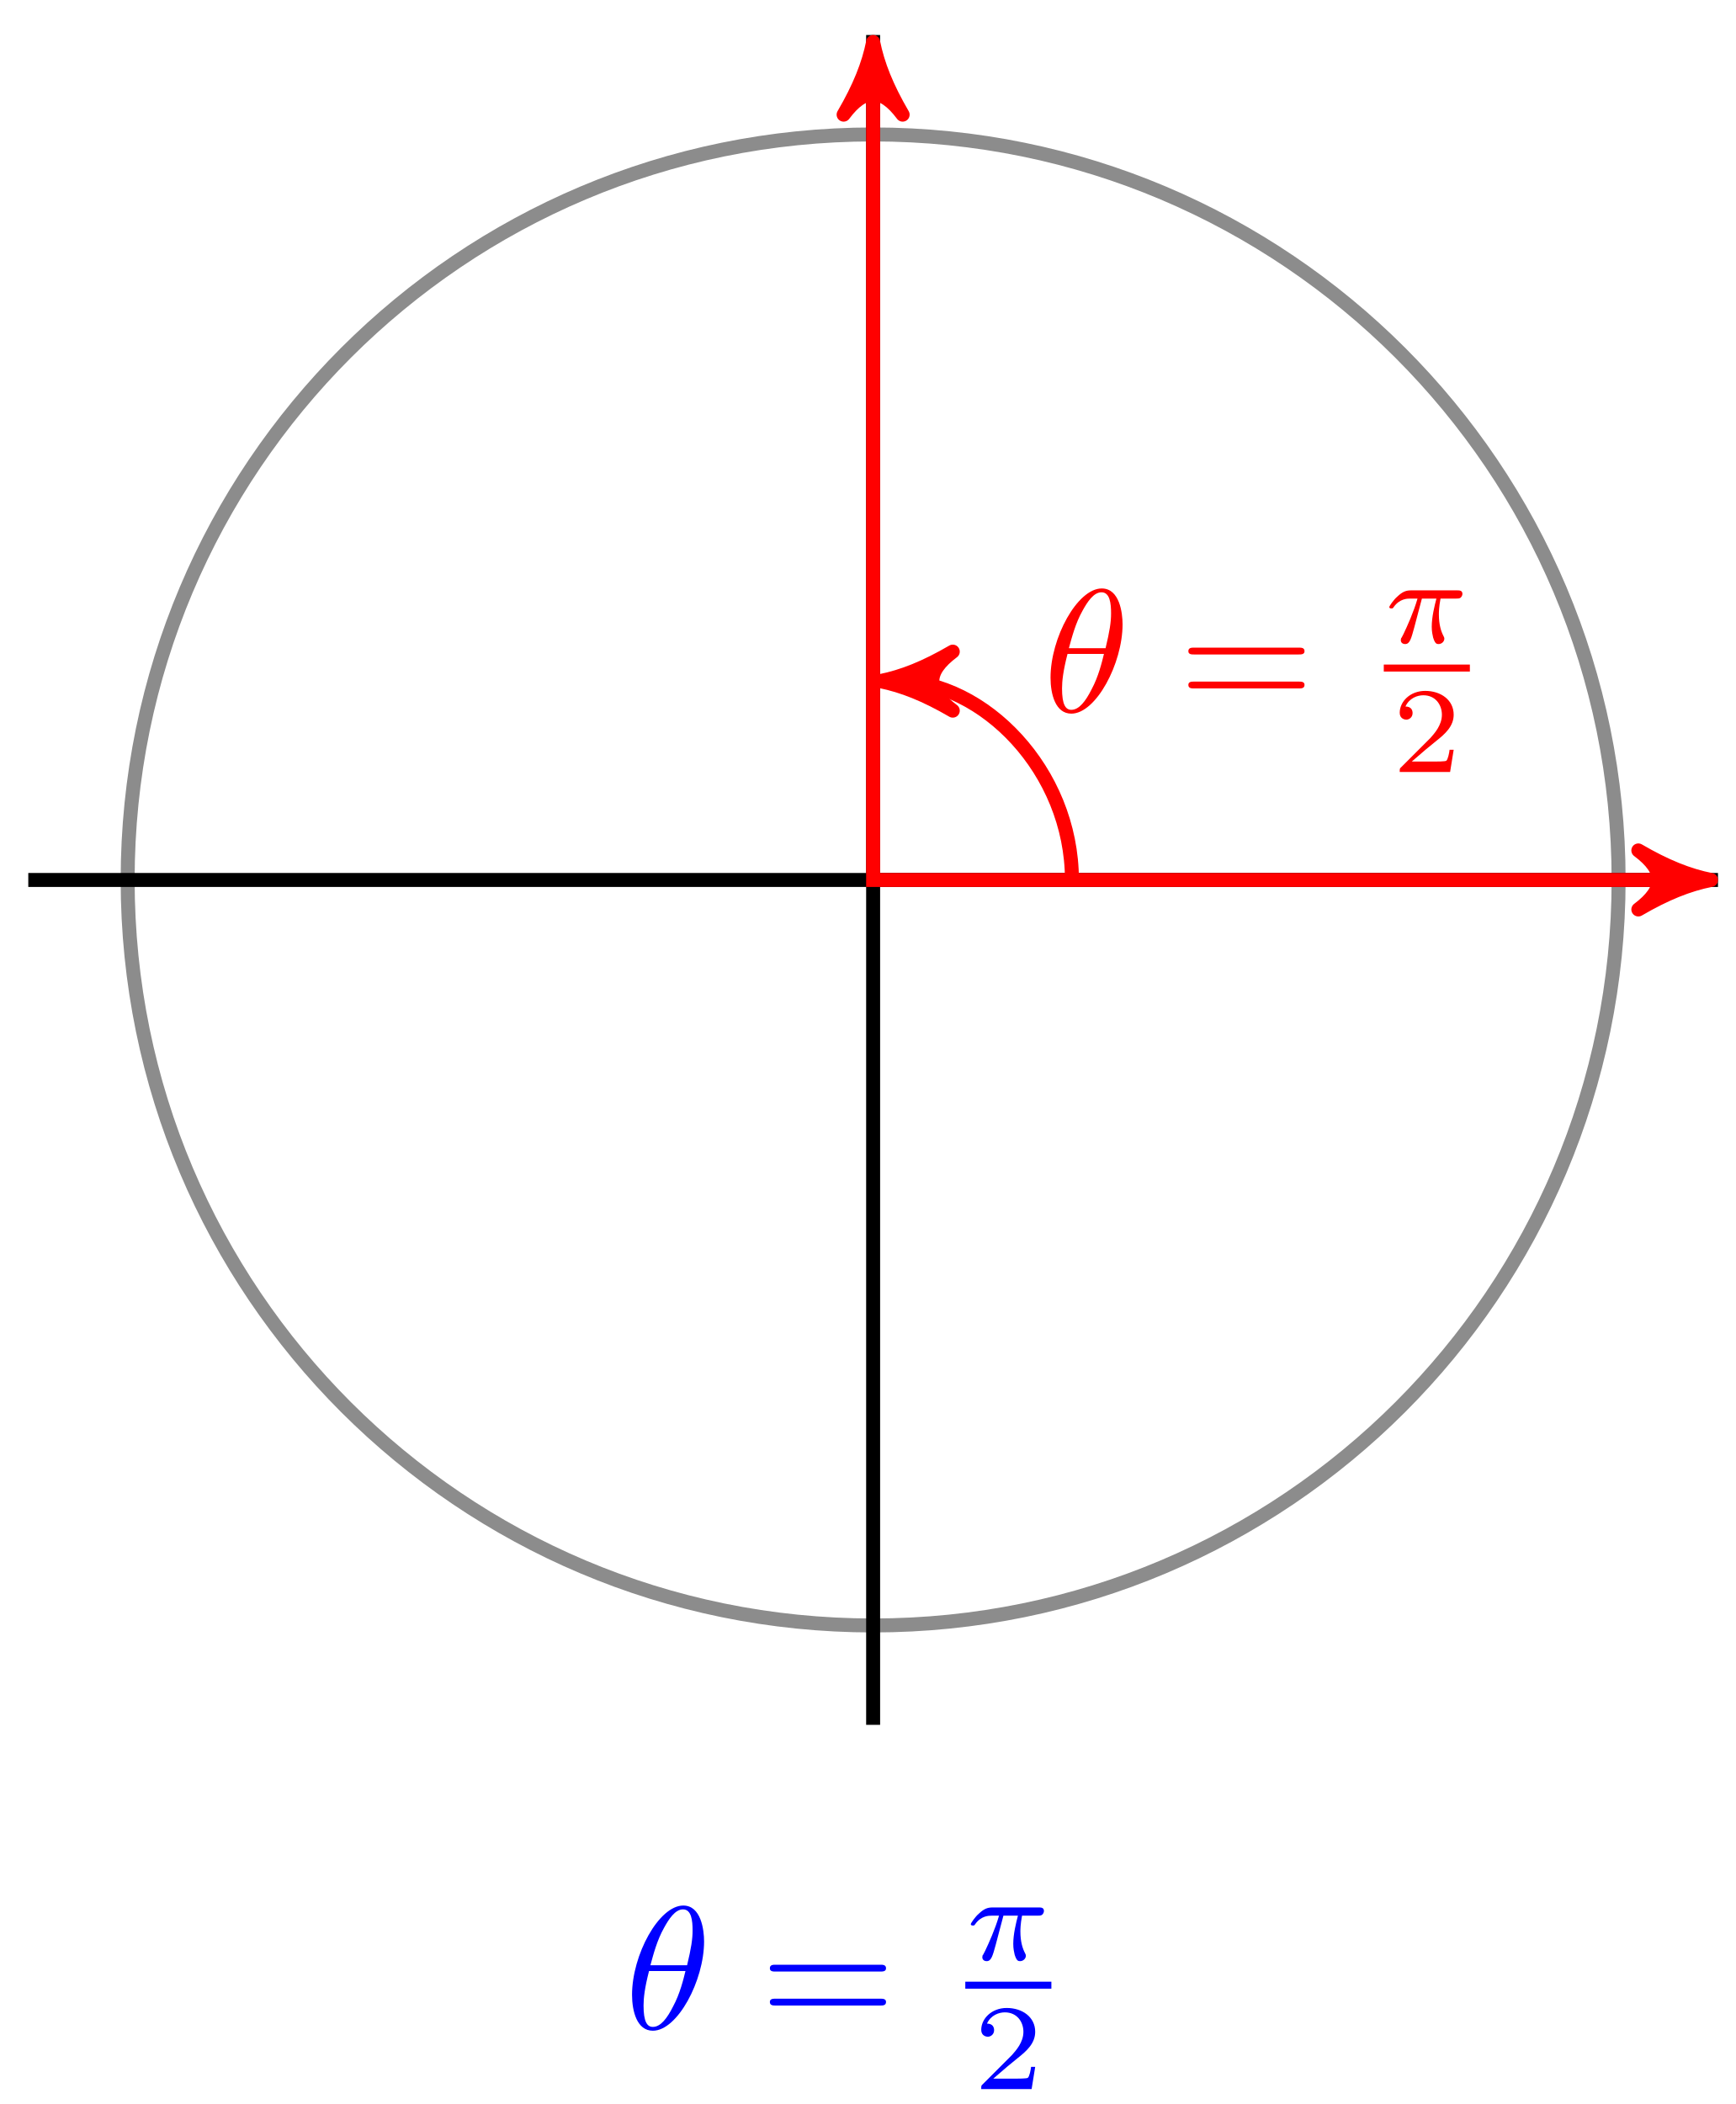
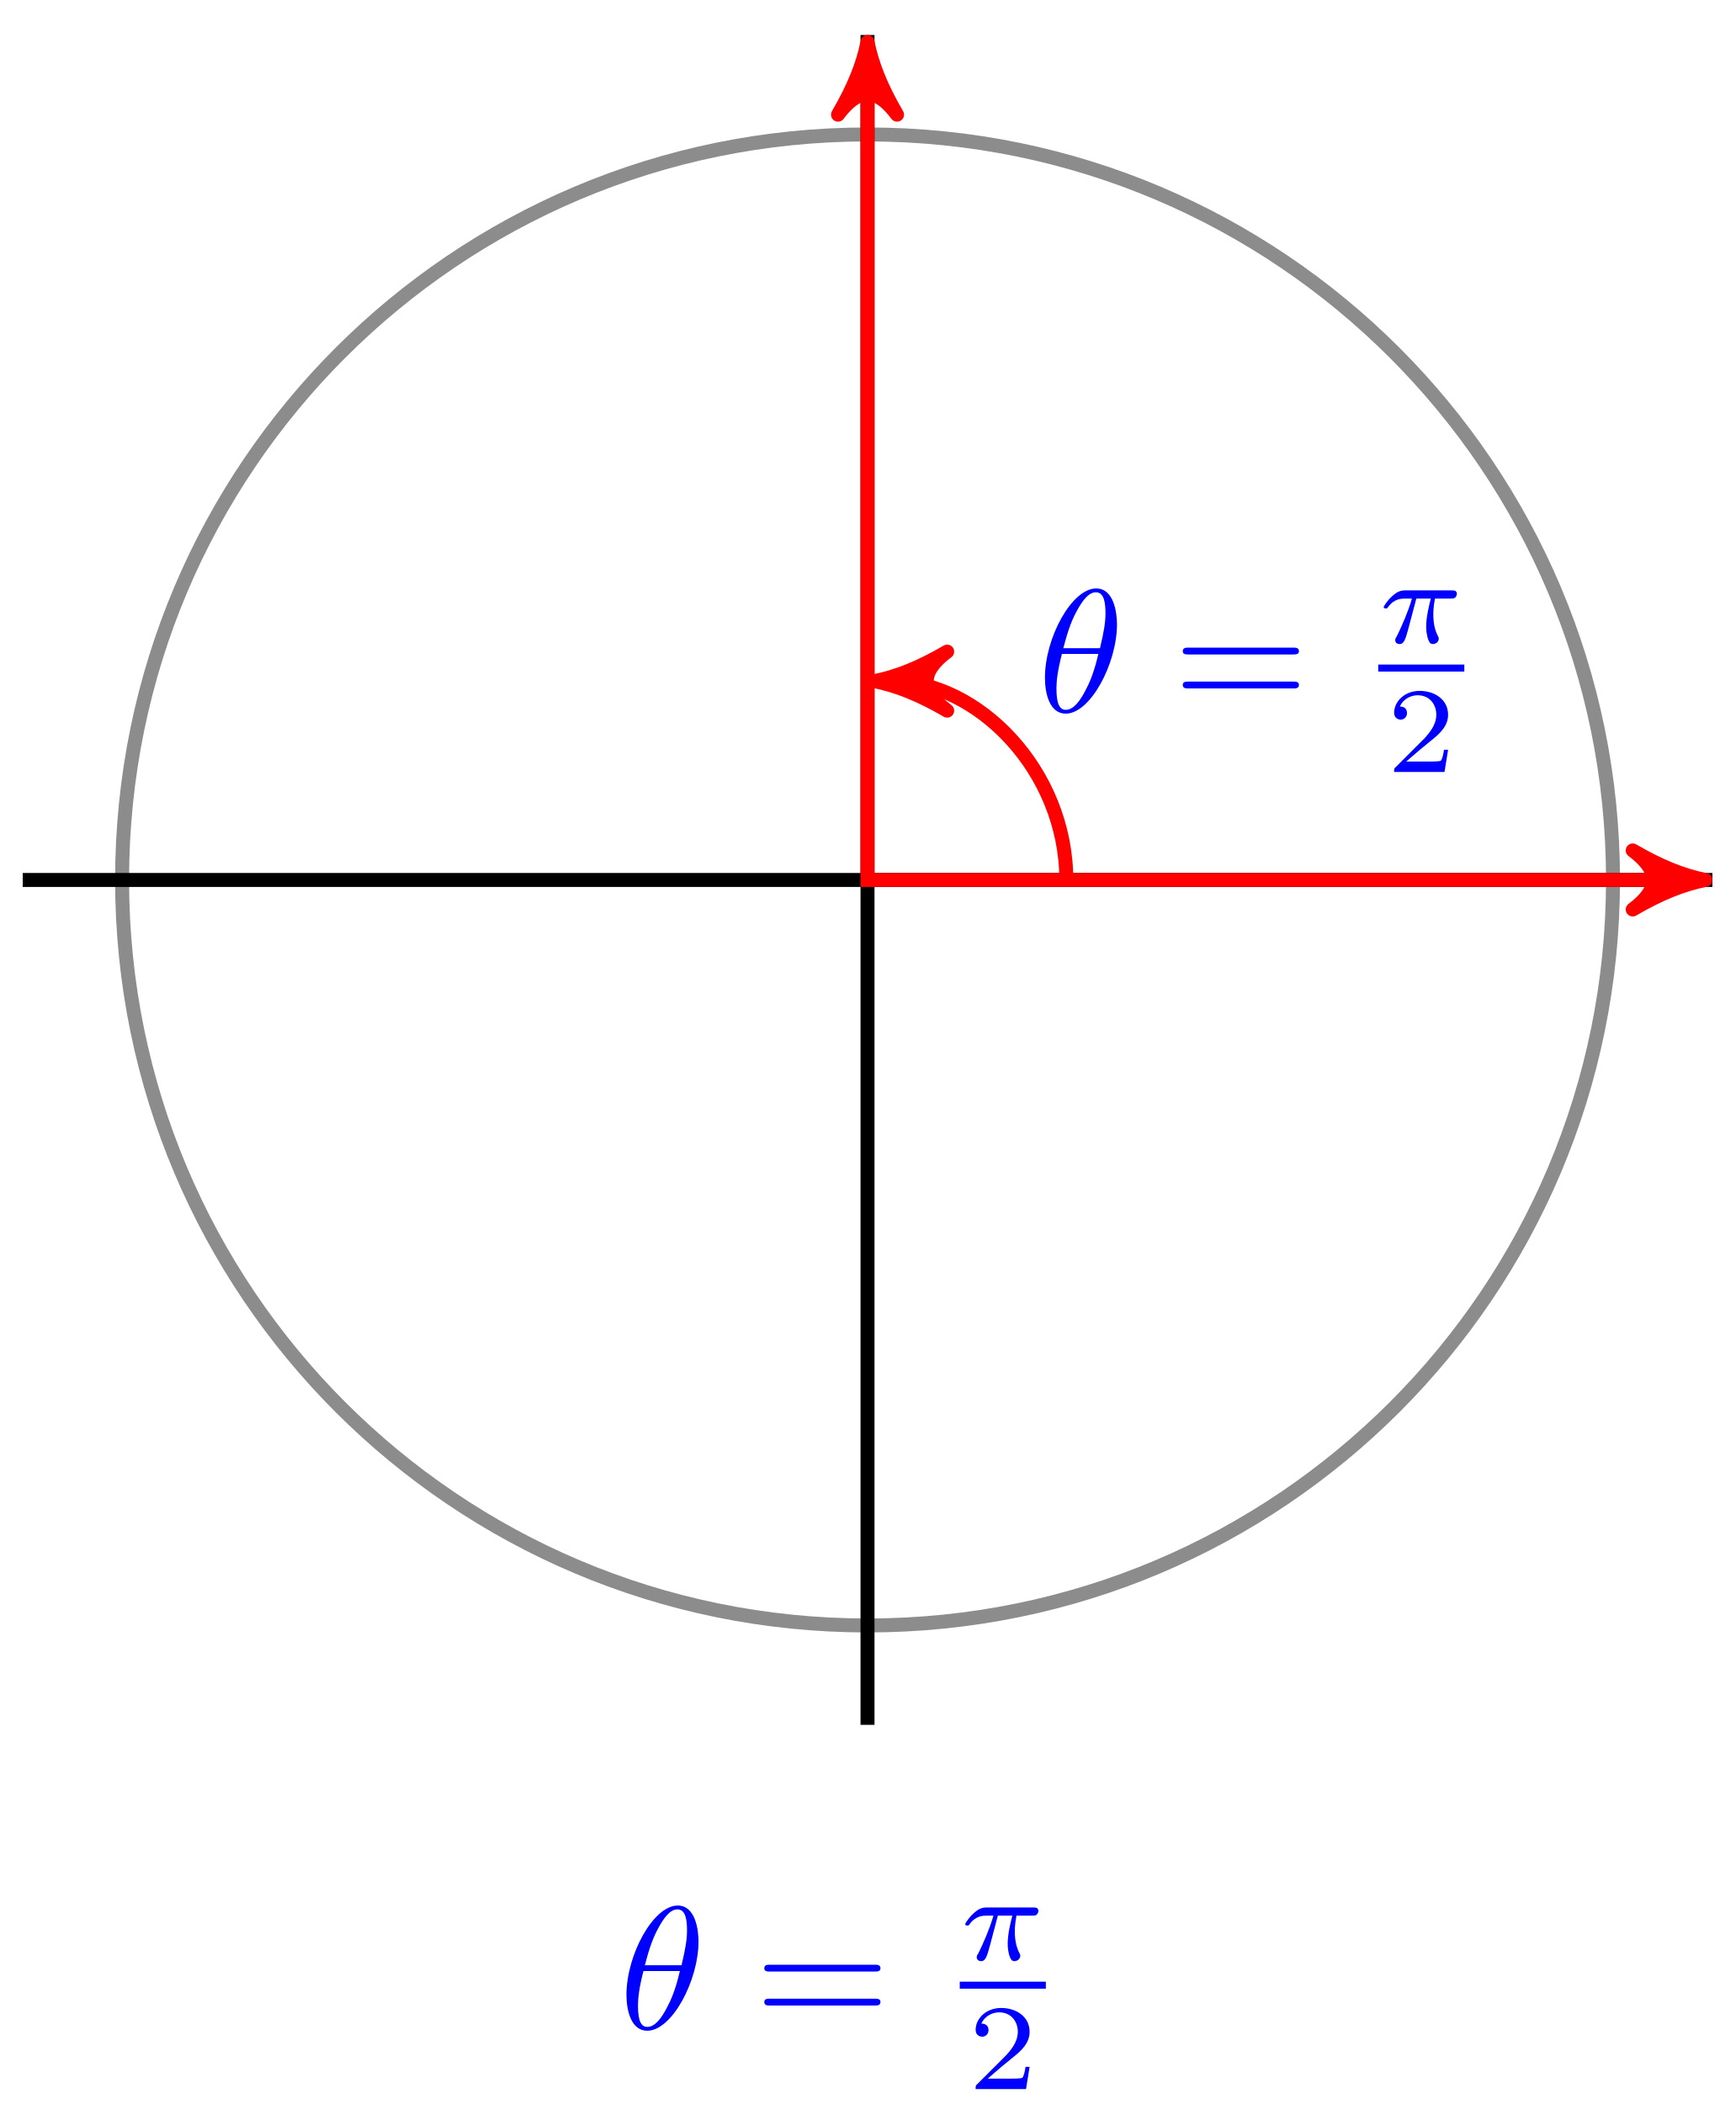
<svg xmlns="http://www.w3.org/2000/svg" xmlns:xlink="http://www.w3.org/1999/xlink" width="99pt" height="120pt" viewBox="0 0 99 120" version="1.1">
  <defs>
    <g>
      <symbol overflow="visible" id="glyph0-0">
        <path style="stroke:none;" d="" />
      </symbol>
      <symbol overflow="visible" id="glyph0-1">
        <path style="stroke:none;" d="M 4.531 -4.984 C 4.531 -5.641 4.359 -7.031 3.344 -7.031 C 1.953 -7.031 0.422 -4.219 0.422 -1.938 C 0.422 -1 0.703 0.109 1.609 0.109 C 3.016 0.109 4.531 -2.75 4.531 -4.984 Z M 1.469 -3.625 C 1.641 -4.25 1.844 -5.047 2.25 -5.766 C 2.516 -6.25 2.875 -6.812 3.328 -6.812 C 3.812 -6.812 3.875 -6.172 3.875 -5.609 C 3.875 -5.109 3.797 -4.609 3.562 -3.625 Z M 3.469 -3.297 C 3.359 -2.844 3.156 -2 2.766 -1.281 C 2.422 -0.594 2.047 -0.109 1.609 -0.109 C 1.281 -0.109 1.078 -0.406 1.078 -1.328 C 1.078 -1.75 1.141 -2.328 1.391 -3.297 Z M 3.469 -3.297 " />
      </symbol>
      <symbol overflow="visible" id="glyph1-0">
        <path style="stroke:none;" d="" />
      </symbol>
      <symbol overflow="visible" id="glyph1-1">
        <path style="stroke:none;" d="M 6.844 -3.266 C 7 -3.266 7.188 -3.266 7.188 -3.453 C 7.188 -3.656 7 -3.656 6.859 -3.656 L 0.891 -3.656 C 0.75 -3.656 0.562 -3.656 0.562 -3.453 C 0.562 -3.266 0.75 -3.266 0.891 -3.266 Z M 6.859 -1.328 C 7 -1.328 7.188 -1.328 7.188 -1.531 C 7.188 -1.719 7 -1.719 6.844 -1.719 L 0.891 -1.719 C 0.75 -1.719 0.562 -1.719 0.562 -1.531 C 0.562 -1.328 0.75 -1.328 0.891 -1.328 Z M 6.859 -1.328 " />
      </symbol>
      <symbol overflow="visible" id="glyph2-0">
        <path style="stroke:none;" d="" />
      </symbol>
      <symbol overflow="visible" id="glyph2-1">
        <path style="stroke:none;" d="M 2.172 -2.531 L 3 -2.531 C 2.891 -2.109 2.734 -1.484 2.734 -0.922 C 2.734 -0.641 2.781 -0.453 2.812 -0.312 C 2.922 0.047 3.016 0.062 3.125 0.062 C 3.297 0.062 3.453 -0.078 3.453 -0.25 C 3.453 -0.297 3.438 -0.328 3.406 -0.391 C 3.266 -0.656 3.141 -1.047 3.141 -1.625 C 3.141 -1.75 3.141 -2.031 3.234 -2.531 L 4.109 -2.531 C 4.234 -2.531 4.297 -2.531 4.375 -2.578 C 4.469 -2.656 4.484 -2.766 4.484 -2.797 C 4.484 -3 4.312 -3 4.188 -3 L 1.562 -3 C 1.281 -3 1.078 -2.938 0.766 -2.641 C 0.578 -2.484 0.312 -2.109 0.312 -2.047 C 0.312 -1.969 0.406 -1.969 0.438 -1.969 C 0.516 -1.969 0.516 -1.984 0.562 -2.047 C 0.906 -2.531 1.344 -2.531 1.5 -2.531 L 1.922 -2.531 C 1.703 -1.766 1.328 -0.938 1.125 -0.516 C 1.078 -0.438 1.016 -0.281 0.984 -0.266 C 0.984 -0.234 0.969 -0.203 0.969 -0.156 C 0.969 -0.047 1.047 0.062 1.219 0.062 C 1.484 0.062 1.562 -0.25 1.734 -0.875 Z M 2.172 -2.531 " />
      </symbol>
      <symbol overflow="visible" id="glyph3-0">
        <path style="stroke:none;" d="" />
      </symbol>
      <symbol overflow="visible" id="glyph3-1">
        <path style="stroke:none;" d="M 3.516 -1.266 L 3.281 -1.266 C 3.266 -1.109 3.188 -0.703 3.094 -0.641 C 3.047 -0.594 2.516 -0.594 2.406 -0.594 L 1.125 -0.594 C 1.859 -1.234 2.109 -1.438 2.516 -1.766 C 3.031 -2.172 3.516 -2.609 3.516 -3.266 C 3.516 -4.109 2.781 -4.625 1.891 -4.625 C 1.031 -4.625 0.438 -4.016 0.438 -3.375 C 0.438 -3.031 0.734 -2.984 0.812 -2.984 C 0.969 -2.984 1.172 -3.109 1.172 -3.359 C 1.172 -3.484 1.125 -3.734 0.766 -3.734 C 0.984 -4.219 1.453 -4.375 1.781 -4.375 C 2.484 -4.375 2.844 -3.828 2.844 -3.266 C 2.844 -2.656 2.406 -2.188 2.188 -1.938 L 0.516 -0.266 C 0.438 -0.203 0.438 -0.188 0.438 0 L 3.312 0 Z M 3.516 -1.266 " />
      </symbol>
    </g>
  </defs>
  <g id="surface1">
-     <path style="fill:none;stroke-width:0.797;stroke-linecap:butt;stroke-linejoin:miter;stroke:rgb(54.999%,54.999%,54.999%);stroke-opacity:1;stroke-miterlimit:10;" d="M 42.521 -0.001 C 42.521 23.484 23.483 42.519 -0 42.519 C -23.483 42.519 -42.521 23.484 -42.521 -0.001 C -42.521 -23.485 -23.483 -42.52 -0 -42.52 C 23.483 -42.52 42.521 -23.485 42.521 -0.001 Z M 42.521 -0.001 " transform="matrix(1.00005,0,0,-1,49.80474,50.187)" />
-     <path style="fill:none;stroke-width:0.797;stroke-linecap:butt;stroke-linejoin:miter;stroke:rgb(0%,0%,0%);stroke-opacity:1;stroke-miterlimit:10;" d="M -48.189 -0.001 L 48.189 -0.001 " transform="matrix(1.00005,0,0,-1,49.80474,50.187)" />
-     <path style="fill:none;stroke-width:0.797;stroke-linecap:butt;stroke-linejoin:miter;stroke:rgb(0%,0%,0%);stroke-opacity:1;stroke-miterlimit:10;" d="M -0 -48.188 L -0 48.191 " transform="matrix(1.00005,0,0,-1,49.80474,50.187)" />
-     <path style="fill:none;stroke-width:0.797;stroke-linecap:butt;stroke-linejoin:miter;stroke:rgb(100%,0%,0%);stroke-opacity:1;stroke-miterlimit:10;" d="M 11.339 -0.001 C 11.339 6.261 6.261 11.339 1.433 11.339 " transform="matrix(1.00005,0,0,-1,49.80474,50.187)" />
-     <path style="fill-rule:nonzero;fill:rgb(100%,0%,0%);fill-opacity:1;stroke-width:0.797;stroke-linecap:butt;stroke-linejoin:round;stroke:rgb(100%,0%,0%);stroke-opacity:1;stroke-miterlimit:10;" d="M 1.036 -0.001 C -0.261 0.261 -1.553 0.777 -3.108 1.683 C -1.553 0.519 -1.553 -0.516 -3.108 -1.684 C -1.553 -0.778 -0.261 -0.259 1.036 -0.001 Z M 1.036 -0.001 " transform="matrix(-1.00005,0,0,1,51.23941,38.84845)" />
-     <g style="fill:rgb(100%,0%,0%);fill-opacity:1;">
-       <use xlink:href="#glyph0-1" x="59.502" y="40.593" />
-     </g>
-     <g style="fill:rgb(100%,0%,0%);fill-opacity:1;">
-       <use xlink:href="#glyph1-1" x="67.224" y="40.593" />
-     </g>
-     <g style="fill:rgb(100%,0%,0%);fill-opacity:1;">
-       <use xlink:href="#glyph2-1" x="78.935" y="36.671" />
-     </g>
-     <path style="fill:none;stroke-width:0.399;stroke-linecap:butt;stroke-linejoin:miter;stroke:rgb(100%,0%,0%);stroke-opacity:1;stroke-miterlimit:10;" d="M 154.232 -31.696 L 159.142 -31.696 " transform="matrix(1.00005,0,0,-1,-75.30652,6.406)" />
-     <g style="fill:rgb(100%,0%,0%);fill-opacity:1;">
-       <use xlink:href="#glyph3-1" x="79.404" y="44.029" />
-     </g>
-     <path style="fill:none;stroke-width:0.797;stroke-linecap:butt;stroke-linejoin:miter;stroke:rgb(100%,0%,0%);stroke-opacity:1;stroke-miterlimit:10;" d="M 46.755 -0.001 L -0 -0.001 L -0 46.753 " transform="matrix(1.00005,0,0,-1,49.80474,50.187)" />
-     <path style="fill-rule:nonzero;fill:rgb(100%,0%,0%);fill-opacity:1;stroke-width:0.797;stroke-linecap:butt;stroke-linejoin:round;stroke:rgb(100%,0%,0%);stroke-opacity:1;stroke-miterlimit:10;" d="M 1.036 -0.001 C -0.257 0.257 -1.554 0.777 -3.109 1.683 C -1.554 0.519 -1.554 -0.516 -3.109 -1.684 C -1.554 -0.778 -0.257 -0.258 1.036 -0.001 Z M 1.036 -0.001 " transform="matrix(1.00005,0,0,-1,96.56195,50.187)" />
-     <path style="fill-rule:nonzero;fill:rgb(100%,0%,0%);fill-opacity:1;stroke-width:0.797;stroke-linecap:butt;stroke-linejoin:round;stroke:rgb(100%,0%,0%);stroke-opacity:1;stroke-miterlimit:10;" d="M 1.038 0 C -0.259 0.258 -1.552 0.777 -3.107 1.684 C -1.552 0.52 -1.552 -0.519 -3.107 -1.683 C -1.552 -0.777 -0.259 -0.258 1.038 0 Z M 1.038 0 " transform="matrix(0,-1,-1.00005,0,49.80474,3.43213)" />
+     <path style="fill:none;stroke-width:0.797;stroke-linecap:butt;stroke-linejoin:miter;stroke:rgb(54.999%,54.999%,54.999%);stroke-opacity:1;stroke-miterlimit:10;" d="M 42.521 -0.001 C 42.521 23.484 23.482 42.519 -0.002 42.519 C -23.485 42.519 -42.52 23.484 -42.52 -0.001 C -42.52 -23.485 -23.485 -42.52 -0.002 -42.52 C 23.482 -42.52 42.521 -23.485 42.521 -0.001 Z M 42.521 -0.001 " transform="matrix(1.00003,0,0,-1,49.48595,50.187)" />
+     <path style="fill:none;stroke-width:0.797;stroke-linecap:butt;stroke-linejoin:miter;stroke:rgb(0%,0%,0%);stroke-opacity:1;stroke-miterlimit:10;" d="M -48.188 -0.001 L 48.188 -0.001 " transform="matrix(1.00003,0,0,-1,49.48595,50.187)" />
+     <path style="fill:none;stroke-width:0.797;stroke-linecap:butt;stroke-linejoin:miter;stroke:rgb(0%,0%,0%);stroke-opacity:1;stroke-miterlimit:10;" d="M -0.002 -48.188 L -0.002 48.191 " transform="matrix(1.00003,0,0,-1,49.48595,50.187)" />
+     <path style="fill:none;stroke-width:0.797;stroke-linecap:butt;stroke-linejoin:miter;stroke:rgb(100%,0%,0%);stroke-opacity:1;stroke-miterlimit:10;" d="M 11.338 -0.001 C 11.338 6.261 6.264 11.339 1.436 11.339 " transform="matrix(1.00003,0,0,-1,49.48595,50.187)" />
+     <path style="fill-rule:nonzero;fill:rgb(100%,0%,0%);fill-opacity:1;stroke-width:0.797;stroke-linecap:butt;stroke-linejoin:round;stroke:rgb(100%,0%,0%);stroke-opacity:1;stroke-miterlimit:10;" d="M 1.038 -0.001 C -0.259 0.261 -1.556 0.777 -3.107 1.683 C -1.556 0.519 -1.556 -0.516 -3.107 -1.684 C -1.556 -0.778 -0.259 -0.259 1.038 -0.001 Z M 1.038 -0.001 " transform="matrix(-1.00003,0,0,1,50.92059,38.84845)" />
    <g style="fill:rgb(0%,0%,100%);fill-opacity:1;">
-       <use xlink:href="#glyph0-1" x="35.631" y="115.712" />
+       <use xlink:href="#glyph0-1" x="59.183" y="40.593" />
    </g>
    <g style="fill:rgb(0%,0%,100%);fill-opacity:1;">
-       <use xlink:href="#glyph1-1" x="43.352" y="115.712" />
+       <use xlink:href="#glyph1-1" x="66.904" y="40.593" />
    </g>
    <g style="fill:rgb(0%,0%,100%);fill-opacity:1;">
-       <use xlink:href="#glyph2-1" x="55.064" y="111.79" />
+       <use xlink:href="#glyph2-1" x="78.617" y="36.671" />
    </g>
-     <path style="fill:none;stroke-width:0.399;stroke-linecap:butt;stroke-linejoin:miter;stroke:rgb(0%,0%,100%);stroke-opacity:1;stroke-miterlimit:10;" d="M 154.232 -31.698 L 159.142 -31.698 " transform="matrix(1.00005,0,0,-1,-99.17771,81.525)" />
+     <path style="fill:none;stroke-width:0.399;stroke-linecap:butt;stroke-linejoin:miter;stroke:rgb(0%,0%,100%);stroke-opacity:1;stroke-miterlimit:10;" d="M 150.917 -31.696 L 155.827 -31.696 " transform="matrix(1.00003,0,0,-1,-72.30471,6.406)" />
    <g style="fill:rgb(0%,0%,100%);fill-opacity:1;">
-       <use xlink:href="#glyph3-1" x="55.533" y="119.148" />
+       <use xlink:href="#glyph3-1" x="79.085" y="44.029" />
+     </g>
+     <path style="fill:none;stroke-width:0.797;stroke-linecap:butt;stroke-linejoin:miter;stroke:rgb(100%,0%,0%);stroke-opacity:1;stroke-miterlimit:10;" d="M 46.755 -0.001 L -0.002 -0.001 L -0.002 46.753 " transform="matrix(1.00003,0,0,-1,49.48595,50.187)" />
+     <path style="fill-rule:nonzero;fill:rgb(100%,0%,0%);fill-opacity:1;stroke-width:0.797;stroke-linecap:butt;stroke-linejoin:round;stroke:rgb(100%,0%,0%);stroke-opacity:1;stroke-miterlimit:10;" d="M 1.035 -0.001 C -0.258 0.257 -1.555 0.777 -3.109 1.683 C -1.555 0.519 -1.555 -0.516 -3.109 -1.684 C -1.555 -0.778 -0.258 -0.258 1.035 -0.001 Z M 1.035 -0.001 " transform="matrix(1.00003,0,0,-1,96.24222,50.187)" />
+     <path style="fill-rule:nonzero;fill:rgb(100%,0%,0%);fill-opacity:1;stroke-width:0.797;stroke-linecap:butt;stroke-linejoin:round;stroke:rgb(100%,0%,0%);stroke-opacity:1;stroke-miterlimit:10;" d="M 1.038 0.002 C -0.259 0.259 -1.552 0.779 -3.107 1.685 C -1.552 0.517 -1.552 -0.518 -3.107 -1.682 C -1.552 -0.776 -0.259 -0.26 1.038 0.002 Z M 1.038 0.002 " transform="matrix(0,-1,-1.00003,0,49.48595,3.43213)" />
+     <g style="fill:rgb(0%,0%,100%);fill-opacity:1;">
+       <use xlink:href="#glyph0-1" x="35.313" y="115.712" />
+     </g>
+     <g style="fill:rgb(0%,0%,100%);fill-opacity:1;">
+       <use xlink:href="#glyph1-1" x="43.034" y="115.712" />
+     </g>
+     <g style="fill:rgb(0%,0%,100%);fill-opacity:1;">
+       <use xlink:href="#glyph2-1" x="54.746" y="111.79" />
+     </g>
+     <path style="fill:none;stroke-width:0.399;stroke-linecap:butt;stroke-linejoin:miter;stroke:rgb(0%,0%,100%);stroke-opacity:1;stroke-miterlimit:10;" d="M 150.917 -31.698 L 155.827 -31.698 " transform="matrix(1.00003,0,0,-1,-96.17543,81.525)" />
+     <g style="fill:rgb(0%,0%,100%);fill-opacity:1;">
+       <use xlink:href="#glyph3-1" x="55.214" y="119.148" />
    </g>
  </g>
</svg>
